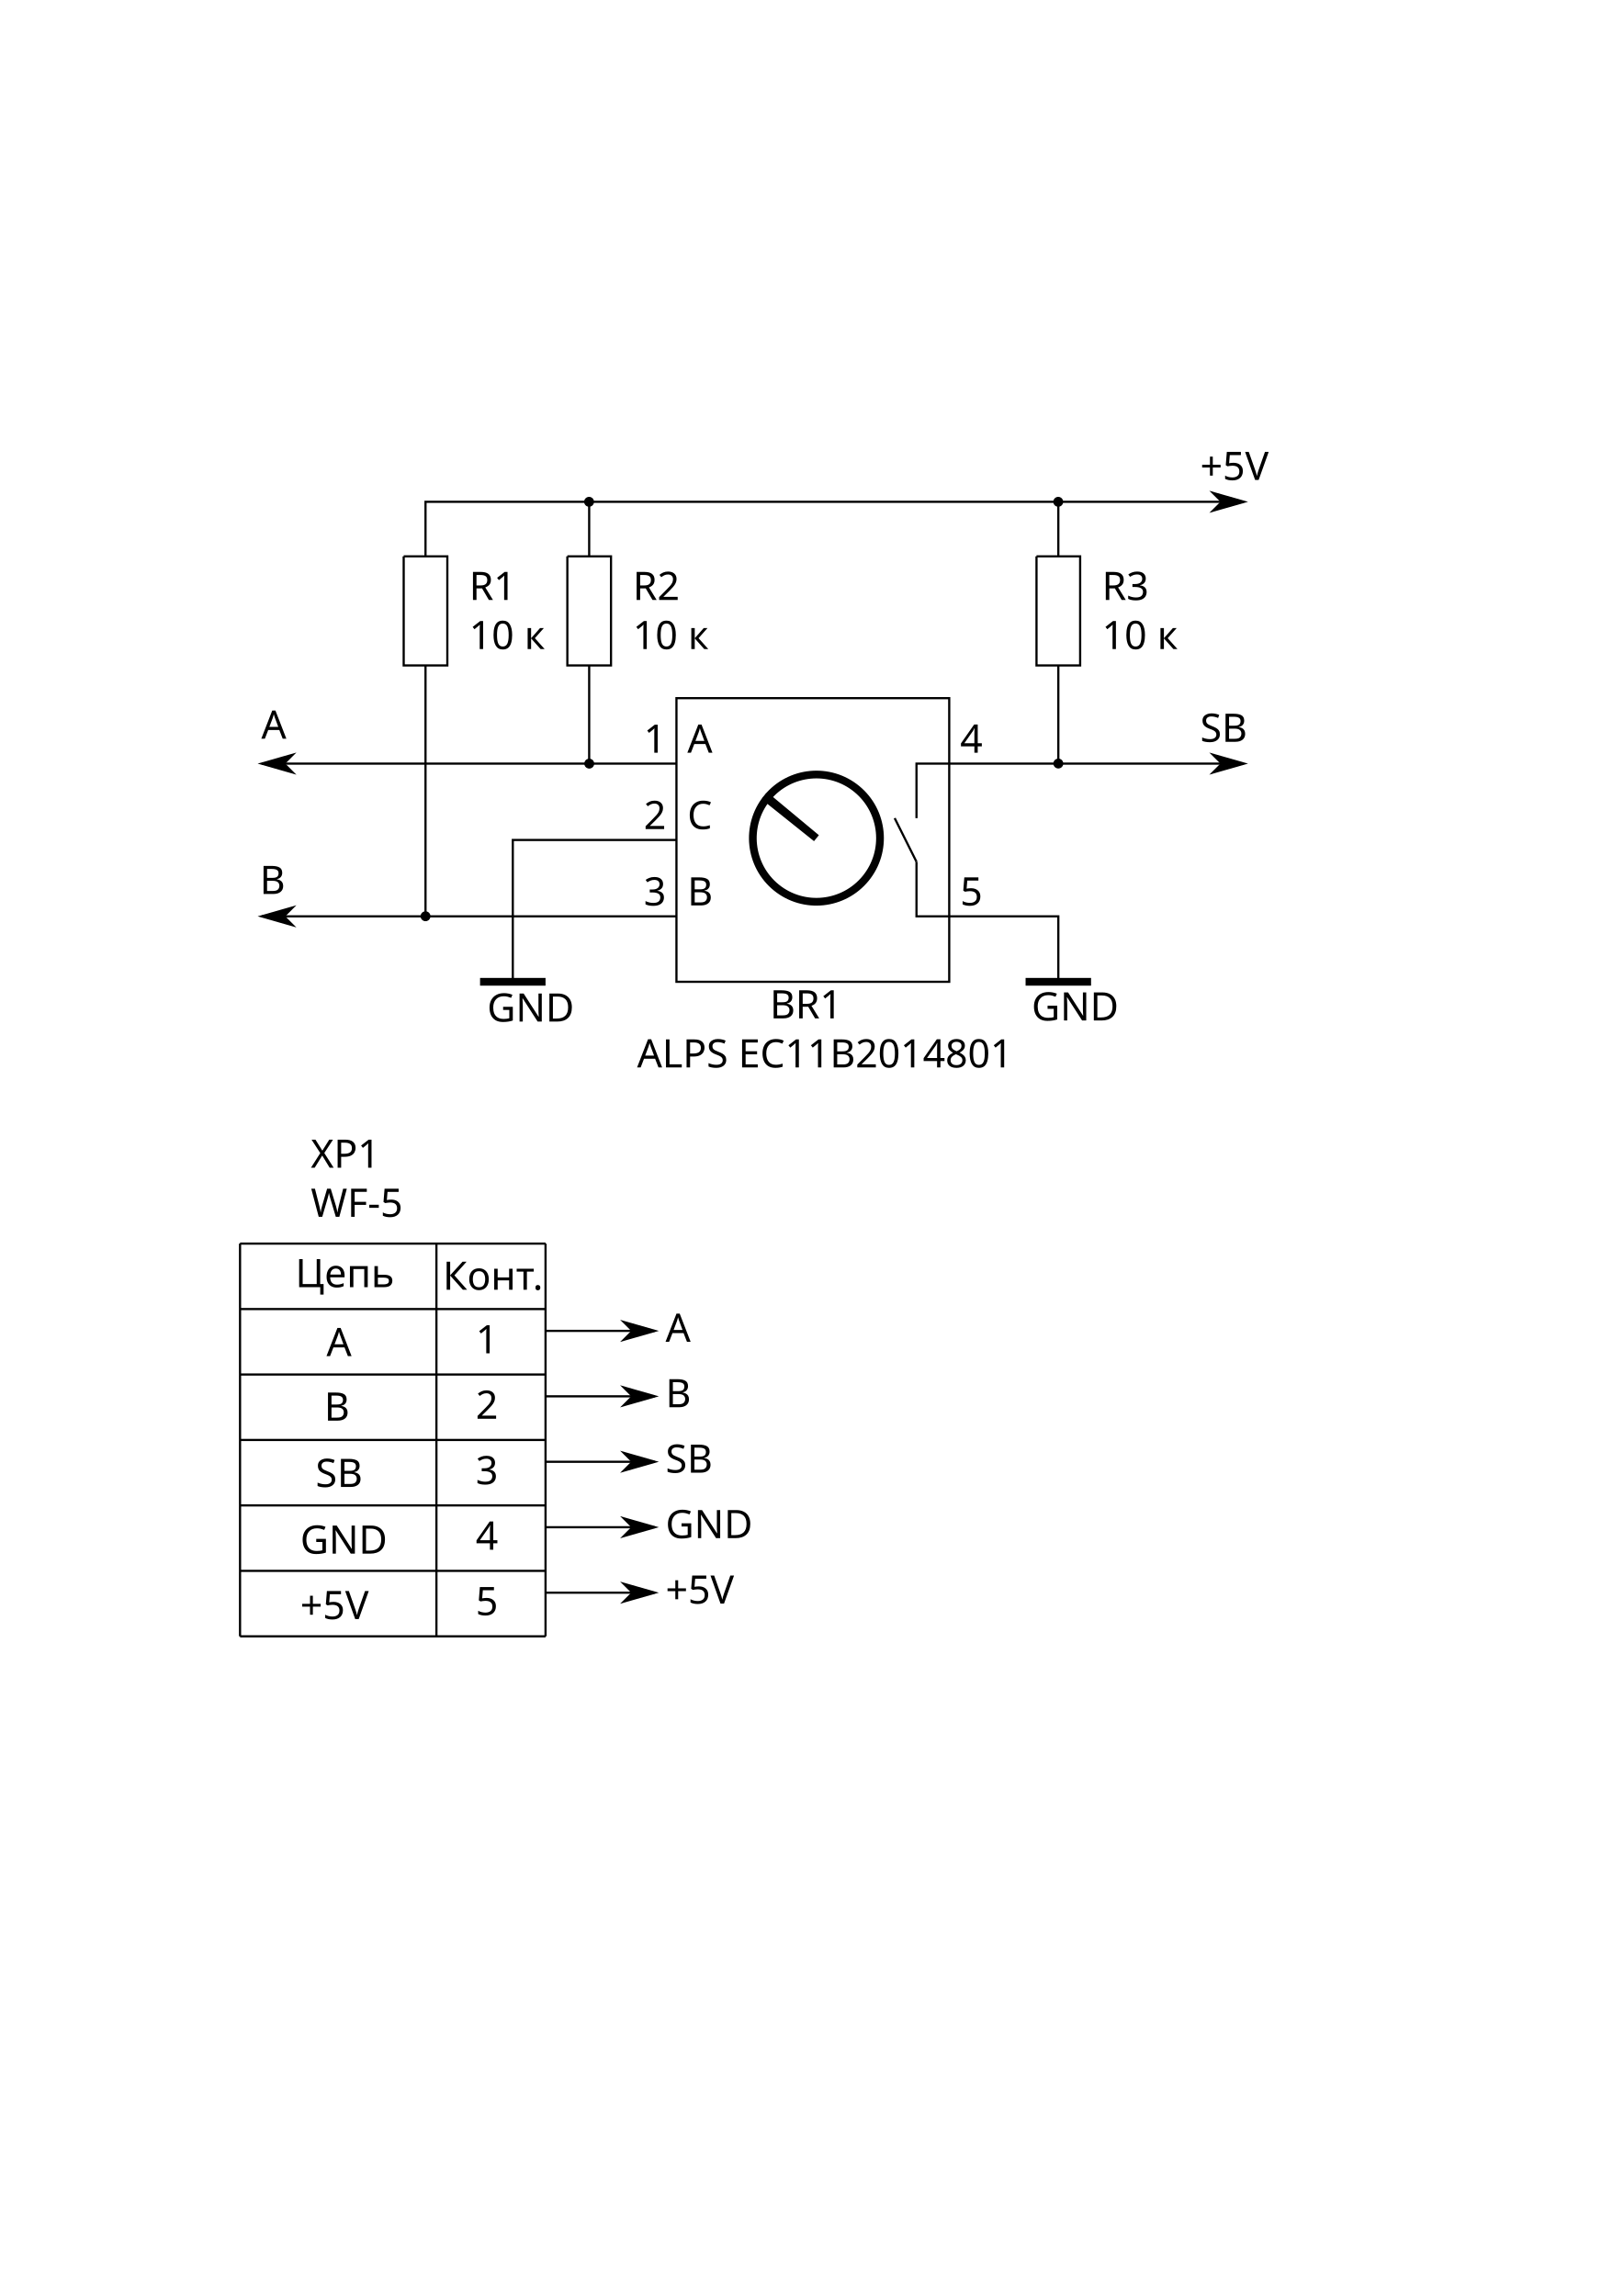
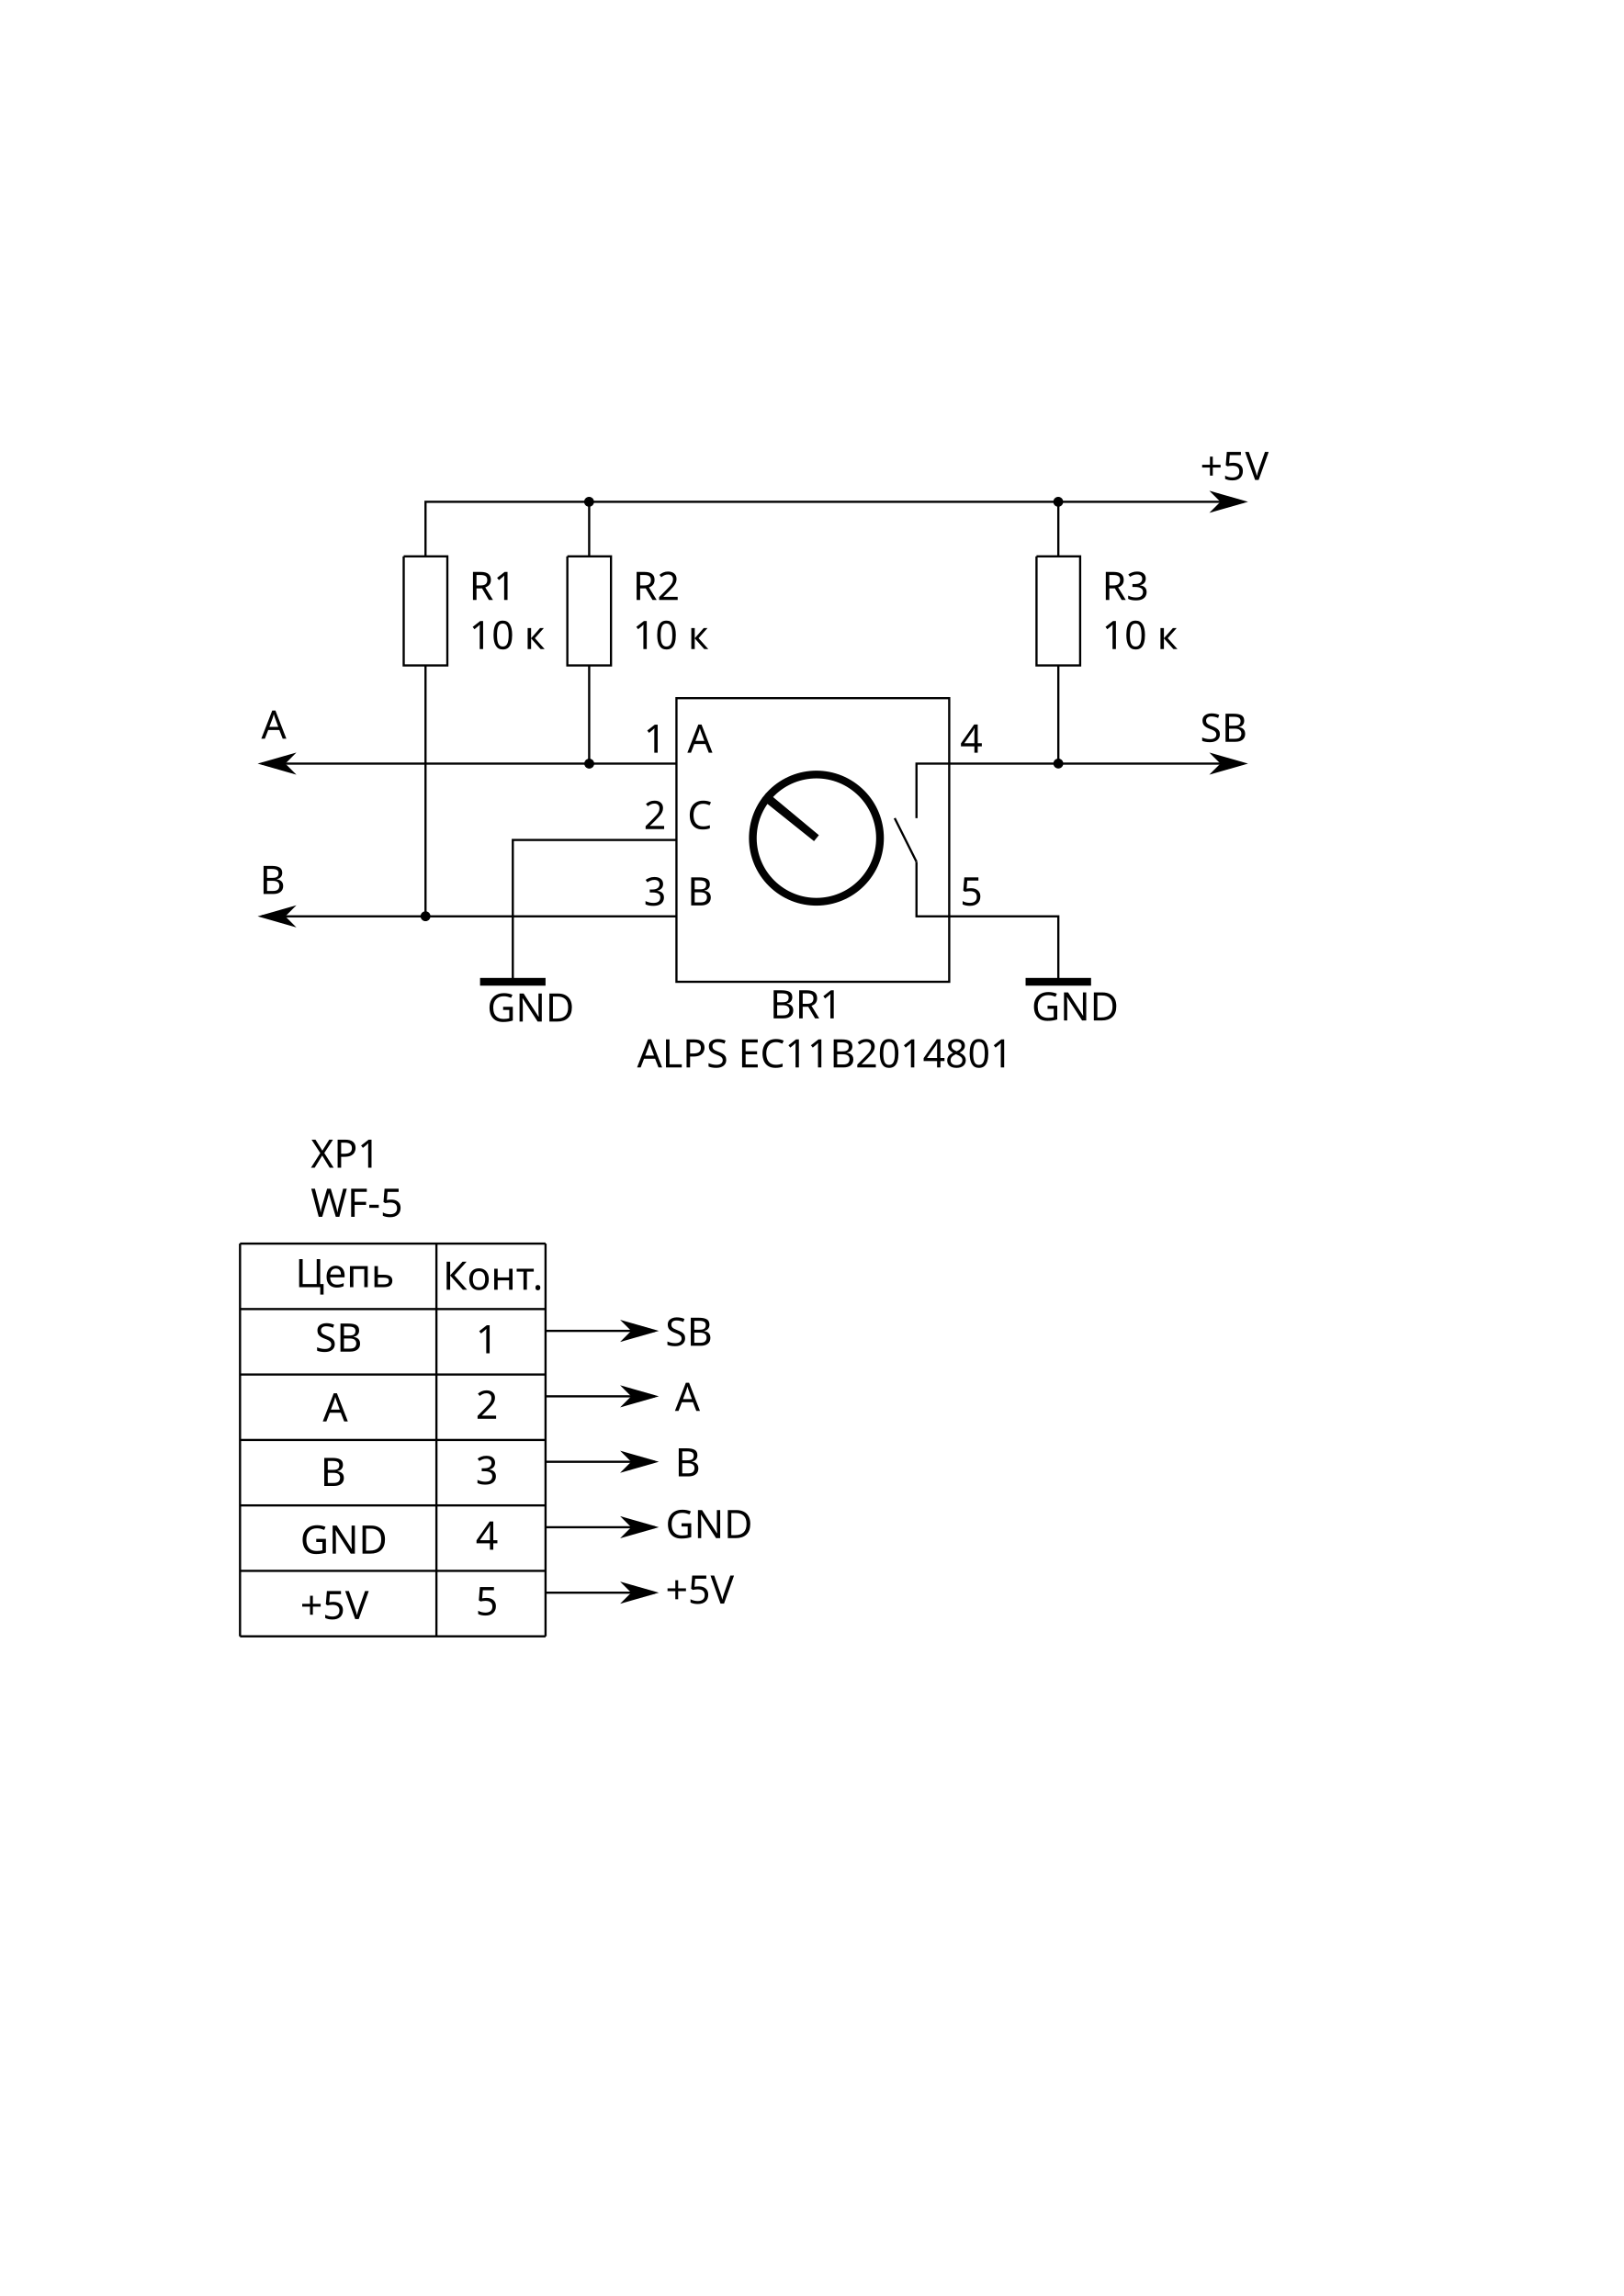
<svg xmlns="http://www.w3.org/2000/svg" width="744.094" height="1052.362" id="svg2" version="1.1">
  <defs id="defs4">
    <linearGradient id="linearGradient7959">
      <stop style="stop-color:#000000;stop-opacity:1;" offset="0" id="stop7961" />
    </linearGradient>
    <marker orient="auto" refY="0.0" refX="0.0" id="DotM" style="overflow:visible">
      <path id="path3910" d="M -2.5,-1.0 C -2.5,1.76 -4.74,4.0 -7.5,4.0 C -10.26,4.0 -12.5,1.76 -12.5,-1.0 C -12.5,-3.76 -10.26,-6.0 -7.5,-6.0 C -4.74,-6.0 -2.5,-3.76 -2.5,-1.0 z " style="fill-rule:evenodd;stroke:#000000;stroke-width:1.0pt" transform="scale(0.4) translate(7.4, 1)" />
    </marker>
    <marker orient="auto" refY="0.0" refX="0.0" id="Arrow1Lend" style="overflow:visible;">
      <path id="path3849" d="M 0.0,0.0 L 5.0,-5.0 L -12.5,0.0 L 5.0,5.0 L 0.0,0.0 z " style="fill-rule:evenodd;stroke:#000000;stroke-width:1.0pt;" transform="scale(0.8) rotate(180) translate(12.5,0)" />
    </marker>
    <marker orient="auto" refY="0.0" refX="0.0" id="Arrow1Lstart" style="overflow:visible">
      <path id="path3846" d="M 0.0,0.0 L 5.0,-5.0 L -12.5,0.0 L 5.0,5.0 L 0.0,0.0 z " style="fill-rule:evenodd;stroke:#000000;stroke-width:1.0pt" transform="scale(0.8) translate(12.5,0)" />
    </marker>
    <marker orient="auto" refY="0" refX="0" id="Arrow1Lend-8" style="overflow:visible">
      <path id="path3849-3" d="M 0,0 5,-5 -12.5,0 5,5 0,0 z" style="fill-rule:evenodd;stroke:#000000;stroke-width:1pt" transform="matrix(-0.8,0,0,-0.8,-10,0)" />
    </marker>
    <marker orient="auto" refY="0" refX="0" id="Arrow1Lend-9" style="overflow:visible">
      <path id="path3849-0" d="M 0,0 5,-5 -12.5,0 5,5 0,0 z" style="fill-rule:evenodd;stroke:#000000;stroke-width:1pt" transform="matrix(-0.8,0,0,-0.8,-10,0)" />
    </marker>
    <marker orient="auto" refY="0" refX="0" id="Arrow1Lend-4" style="overflow:visible">
      <path id="path3849-1" d="M 0,0 5,-5 -12.5,0 5,5 0,0 z" style="fill-rule:evenodd;stroke:#000000;stroke-width:1pt" transform="matrix(-0.8,0,0,-0.8,-10,0)" />
    </marker>
    <marker orient="auto" refY="0" refX="0" id="Arrow1Lend-45" style="overflow:visible">
      <path id="path3849-5" d="M 0,0 5,-5 -12.5,0 5,5 0,0 z" style="fill-rule:evenodd;stroke:#000000;stroke-width:1pt" transform="matrix(-0.8,0,0,-0.8,-10,0)" />
    </marker>
    <marker orient="auto" refY="0" refX="0" id="Arrow1Lend-0" style="overflow:visible">
      <path id="path3849-11" d="M 0,0 5,-5 -12.5,0 5,5 0,0 z" style="fill-rule:evenodd;stroke:#000000;stroke-width:1pt" transform="matrix(-0.8,0,0,-0.8,-10,0)" />
    </marker>
    <marker orient="auto" refY="0" refX="0" id="Arrow1Lend-1" style="overflow:visible">
      <path id="path3849-55" d="M 0,0 5,-5 -12.5,0 5,5 0,0 z" style="fill-rule:evenodd;stroke:#000000;stroke-width:1pt" transform="matrix(-0.8,0,0,-0.8,-10,0)" />
    </marker>
    <marker orient="auto" refY="0" refX="0" id="Arrow1Lstart-2" style="overflow:visible">
      <path id="path3846-3" d="M 0,0 5,-5 -12.5,0 5,5 Z" style="fill-rule:evenodd;stroke:#000000;stroke-width:1pt" transform="matrix(0.8,0,0,0.8,10,0)" />
    </marker>
  </defs>
  <g id="layer1" transform="translate(0,-2.5390623e-6)">
    <path style="fill:none;stroke:#000000;stroke-width:1px;stroke-linecap:butt;stroke-linejoin:miter;stroke-opacity:1" d="m 185,255 h 20 v 50 h -20 v -50" id="path3014" />
    <text xml:space="preserve" style="font-style:normal;font-variant:normal;font-weight:normal;font-stretch:normal;line-height:0%;font-family:'GOST type A';-inkscape-font-specification:'GOST type A';letter-spacing:0px;word-spacing:0px;fill:#000000;fill-opacity:1;stroke:none" x="215" y="275" id="text3016">
      <tspan id="tspan3018" x="215" y="275" style="font-size:18px;line-height:1.25">R1</tspan>
      <tspan x="215" y="297.5" style="font-size:18px;line-height:1.25" id="tspan3020">10 к</tspan>
    </text>
    <path style="fill:none;stroke:#000000;stroke-width:1px;stroke-linecap:butt;stroke-linejoin:miter;stroke-opacity:1" d="m 260,255 h 20 v 50 h -20 v -50" id="path3014-0" />
    <text xml:space="preserve" style="font-style:normal;font-variant:normal;font-weight:normal;font-stretch:normal;line-height:0%;font-family:'GOST type A';-inkscape-font-specification:'GOST type A';letter-spacing:0px;word-spacing:0px;fill:#000000;fill-opacity:1;stroke:none" x="290" y="275" id="text3016-8">
      <tspan id="tspan3018-7" x="290" y="275" style="font-size:18px;line-height:1.25">R2</tspan>
      <tspan x="290" y="297.5" style="font-size:18px;line-height:1.25" id="tspan3020-8">10 к</tspan>
    </text>
    <path style="fill:none;stroke:#000000;stroke-width:1px;stroke-linecap:butt;stroke-linejoin:miter;stroke-opacity:1" d="m 475,255 h 20 v 50 h -20 v -50" id="path3014-5" />
    <text xml:space="preserve" style="font-style:normal;font-variant:normal;font-weight:normal;font-stretch:normal;line-height:0%;font-family:'GOST type A';-inkscape-font-specification:'GOST type A';letter-spacing:0px;word-spacing:0px;fill:#000000;fill-opacity:1;stroke:none" x="505" y="275" id="text3016-2">
      <tspan id="tspan3018-73" x="505" y="275" style="font-size:18px;line-height:1.25">R3</tspan>
      <tspan x="505" y="297.5" style="font-size:18px;line-height:1.25" id="tspan3020-1">10 к</tspan>
    </text>
    <path style="fill:none;stroke:#000000;stroke-width:1px;stroke-linecap:butt;stroke-linejoin:miter;stroke-opacity:1" d="m 195,255 v -25 h 75 v 25" id="path3062" />
    <path style="fill:none;stroke:#000000;stroke-width:1px;stroke-linecap:butt;stroke-linejoin:miter;stroke-opacity:1" d="m 270,305 v 45 h 40" id="path3064" />
    <path style="fill:none;stroke:#000000;stroke-width:1px;stroke-linecap:butt;stroke-linejoin:miter;stroke-opacity:1" d="m 310,385 h -75 v 65" id="path3066" />
    <path style="fill:none;stroke:#000000;stroke-width:1px;stroke-linecap:butt;stroke-linejoin:miter;stroke-opacity:1;marker-start:none;marker-end:url(#Arrow1Lend)" d="M 310,420 H 120" id="path3068" />
    <path style="fill:none;stroke:#000000;stroke-width:3.543;stroke-linecap:butt;stroke-linejoin:miter;stroke-miterlimit:4;stroke-dasharray:none;stroke-opacity:1" d="m 220,450 h 30" id="path3840" />
    <path style="fill:none;stroke:#000000;stroke-width:1px;stroke-linecap:butt;stroke-linejoin:miter;stroke-opacity:1;marker-end:url(#DotM)" d="M 195,305 V 420" id="path4654" />
    <path style="fill:none;stroke:#000000;stroke-width:1px;stroke-linecap:butt;stroke-linejoin:miter;stroke-opacity:1;marker-start:url(#DotM);marker-end:url(#Arrow1Lend)" d="M 270,350 H 120" id="path4844" />
    <text xml:space="preserve" style="font-style:normal;font-variant:normal;font-weight:normal;font-stretch:normal;line-height:0%;font-family:'GOST type A';-inkscape-font-specification:'GOST type A';letter-spacing:0px;word-spacing:0px;fill:#000000;fill-opacity:1;stroke:none" x="295" y="345" id="text3016-8-5">
      <tspan x="295" y="345" style="font-size:18px;line-height:1.25" id="tspan3020-8-1">1</tspan>
    </text>
    <text xml:space="preserve" style="font-style:normal;font-variant:normal;font-weight:normal;font-stretch:normal;line-height:0%;font-family:'GOST type A';-inkscape-font-specification:'GOST type A';letter-spacing:0px;word-spacing:0px;fill:#000000;fill-opacity:1;stroke:none" x="295" y="380" id="text3016-8-5-2">
      <tspan x="295" y="380" style="font-size:18px;line-height:1.25" id="tspan3020-8-1-9">2</tspan>
    </text>
    <text xml:space="preserve" style="font-style:normal;font-variant:normal;font-weight:normal;font-stretch:normal;line-height:0%;font-family:'GOST type A';-inkscape-font-specification:'GOST type A';letter-spacing:0px;word-spacing:0px;fill:#000000;fill-opacity:1;stroke:none" x="295" y="415" id="text3016-8-5-3">
      <tspan x="295" y="415" style="font-size:18px;line-height:1.25" id="tspan3020-8-1-7">3</tspan>
    </text>
    <path style="fill:none;stroke:#000000;stroke-width:1px;stroke-linecap:butt;stroke-linejoin:miter;stroke-opacity:1" d="m 310,450 v -130 h 125 v 130 z" id="path5462" />
    <path style="fill:none;stroke:#000000;stroke-width:1px;stroke-linecap:butt;stroke-linejoin:miter;stroke-opacity:1;marker-start:url(#DotM)" d="m 270,230 h 215 v 25" id="path5464" />
    <path style="fill:none;stroke:#000000;stroke-width:1px;stroke-linecap:butt;stroke-linejoin:miter;stroke-opacity:1;marker-start:none;marker-end:url(#Arrow1Lend)" d="M 435,350 H 570" id="path5652" />
    <path style="fill:none;stroke:#000000;stroke-width:1px;stroke-linecap:butt;stroke-linejoin:miter;stroke-opacity:1;marker-end:url(#DotM)" d="m 485,305 v 45" id="path6212" />
    <text xml:space="preserve" style="font-style:normal;font-variant:normal;font-weight:normal;font-stretch:normal;line-height:0%;font-family:'GOST type A';-inkscape-font-specification:'GOST type A';letter-spacing:0px;word-spacing:0px;fill:#000000;fill-opacity:1;stroke:none" x="440" y="345" id="text3016-8-5-9">
      <tspan x="440" y="345" style="font-size:18px;line-height:1.25" id="tspan3020-8-1-4">4</tspan>
    </text>
    <path style="fill:none;stroke:#000000;stroke-width:1px;stroke-linecap:butt;stroke-linejoin:miter;stroke-opacity:1" d="m 435,420 h 50 v 30" id="path6445" />
    <path style="fill:none;stroke:#000000;stroke-width:3.543;stroke-linecap:butt;stroke-linejoin:miter;stroke-miterlimit:4;stroke-dasharray:none;stroke-opacity:1" d="m 470,450 h 30" id="path6447" />
    <text xml:space="preserve" style="font-style:normal;font-variant:normal;font-weight:normal;font-stretch:normal;line-height:0%;font-family:'GOST type A';-inkscape-font-specification:'GOST type A';letter-spacing:0px;word-spacing:0px;fill:#000000;fill-opacity:1;stroke:none" x="472.741" y="467.729" id="text3016-8-3">
      <tspan x="472.741" y="467.729" style="font-size:18px;line-height:1.25" id="tspan3020-8-3">GND</tspan>
    </text>
    <text xml:space="preserve" style="font-style:normal;font-variant:normal;font-weight:normal;font-stretch:normal;line-height:0%;font-family:'GOST type A';-inkscape-font-specification:'GOST type A';letter-spacing:0px;word-spacing:0px;fill:#000000;fill-opacity:1;stroke:none" x="223.24" y="468.24" id="text3016-8-3-1">
      <tspan x="223.24" y="468.24" style="font-size:18px;line-height:1.25" id="tspan3020-8-3-8">GND</tspan>
    </text>
    <text xml:space="preserve" style="font-style:normal;font-variant:normal;font-weight:normal;font-stretch:normal;line-height:0%;font-family:'GOST type A';-inkscape-font-specification:'GOST type A';letter-spacing:0px;word-spacing:0px;fill:#000000;fill-opacity:1;stroke:none" x="440" y="415" id="text3016-8-5-9-8">
      <tspan x="440" y="415" style="font-size:18px;line-height:1.25" id="tspan3020-8-1-4-1">5</tspan>
    </text>
    <path style="opacity:0.99;fill:none;stroke:#000000;stroke-width:3.543;stroke-miterlimit:4;stroke-dasharray:none;stroke-dashoffset:0;stroke-opacity:1" id="path6523" d="m 351.735,365.514 a 29.14,29.158 0 0 1 40.93,-3.864 29.14,29.158 0 0 1 4.057,40.936 29.14,29.158 0 0 1 -40.891,4.256 29.14,29.158 0 0 1 -4.45,-40.895 l 22.758,18.211 z" />
    <text xml:space="preserve" style="font-style:normal;font-variant:normal;font-weight:normal;font-stretch:normal;line-height:0%;font-family:'GOST type A';-inkscape-font-specification:'GOST type A';letter-spacing:0px;word-spacing:0px;fill:#000000;fill-opacity:1;stroke:none" x="119.742" y="338.587" id="text3016-8-3-1-9">
      <tspan x="119.742" y="338.587" style="font-size:18px;line-height:1.25" id="tspan3020-8-3-8-1">A</tspan>
    </text>
    <text xml:space="preserve" style="font-style:normal;font-variant:normal;font-weight:normal;font-stretch:normal;line-height:0%;font-family:'GOST type A';-inkscape-font-specification:'GOST type A';letter-spacing:0px;word-spacing:0px;fill:#000000;fill-opacity:1;stroke:none" x="119.032" y="409.748" id="text3016-8-3-1-9-5">
      <tspan x="119.032" y="409.748" style="font-size:18px;line-height:1.25" id="tspan3020-8-3-8-1-7">B</tspan>
    </text>
    <text xml:space="preserve" style="font-style:normal;font-variant:normal;font-weight:normal;font-stretch:normal;line-height:0%;font-family:'GOST type A';-inkscape-font-specification:'GOST type A';letter-spacing:0px;word-spacing:0px;fill:#000000;fill-opacity:1;stroke:none" x="550" y="340" id="text3016-8-3-1-9-0">
      <tspan x="550" y="340" style="font-size:18px;line-height:1.25" id="tspan3020-8-3-8-1-4">SB</tspan>
    </text>
    <text xml:space="preserve" style="font-style:normal;font-variant:normal;font-weight:normal;font-stretch:normal;line-height:0%;font-family:'GOST type A';-inkscape-font-specification:'GOST type A';letter-spacing:0px;word-spacing:0px;fill:#000000;fill-opacity:1;stroke:none" x="315" y="345" id="text3016-8-5-6">
      <tspan x="315" y="345" style="font-size:18px;line-height:1.25" id="tspan3020-8-1-46">A</tspan>
    </text>
    <text xml:space="preserve" style="font-style:normal;font-variant:normal;font-weight:normal;font-stretch:normal;line-height:0%;font-family:'GOST type A';-inkscape-font-specification:'GOST type A';letter-spacing:0px;word-spacing:0px;fill:#000000;fill-opacity:1;stroke:none" x="315" y="380" id="text3016-8-5-6-0">
      <tspan x="315" y="380" style="font-size:18px;line-height:1.25" id="tspan3020-8-1-46-6">C</tspan>
    </text>
    <text xml:space="preserve" style="font-style:normal;font-variant:normal;font-weight:normal;font-stretch:normal;line-height:0%;font-family:'GOST type A';-inkscape-font-specification:'GOST type A';letter-spacing:0px;word-spacing:0px;fill:#000000;fill-opacity:1;stroke:none" x="315" y="415" id="text3016-8-5-6-8">
      <tspan x="315" y="415" style="font-size:18px;line-height:1.25" id="tspan3020-8-1-46-1">B</tspan>
    </text>
    <path style="fill:none;stroke:#000000;stroke-width:1px;stroke-linecap:butt;stroke-linejoin:miter;stroke-opacity:1" d="m 435,420 h -15 v -25" id="path8077" />
    <path style="fill:none;stroke:#000000;stroke-width:1px;stroke-linecap:butt;stroke-linejoin:miter;stroke-opacity:1" d="m 420,395 -10,-20" id="path8079" />
    <path style="fill:none;stroke:#000000;stroke-width:1px;stroke-linecap:butt;stroke-linejoin:miter;stroke-opacity:1" d="m 420,375 v -25 h 15" id="path8081" />
    <path style="fill:none;stroke:#000000;stroke-width:1px;stroke-linecap:butt;stroke-linejoin:miter;stroke-opacity:1;marker-start:url(#Arrow1Lstart);marker-end:none" d="M 300,610 H 250" id="path3068-5" />
    <path style="fill:none;stroke:#000000;stroke-width:1px;stroke-linecap:butt;stroke-linejoin:miter;stroke-opacity:1;marker-start:url(#Arrow1Lstart);marker-end:none" d="M 300,640 H 250" id="path3068-5-9" />
    <path style="fill:none;stroke:#000000;stroke-width:1px;stroke-linecap:butt;stroke-linejoin:miter;stroke-opacity:1;marker-start:url(#Arrow1Lstart);marker-end:none" d="M 300,670 H 250" id="path3068-5-9-1" />
    <path style="fill:none;stroke:#000000;stroke-width:1px;stroke-linecap:butt;stroke-linejoin:miter;stroke-opacity:1;marker-start:url(#Arrow1Lstart);marker-end:none" d="M 300,700 H 250" id="path3068-5-9-0" />
    <path style="fill:none;stroke:#000000;stroke-width:1px;stroke-linecap:butt;stroke-linejoin:miter;stroke-opacity:1;marker-start:url(#Arrow1Lstart-2);marker-end:none" d="M 300,730 H 250" id="path3068-5-9-0-7" />
    <path style="fill:none;stroke:#000000;stroke-width:0.999;stroke-linecap:butt;stroke-linejoin:miter;stroke-miterlimit:4;stroke-dasharray:none;stroke-opacity:1;marker-start:url(#DotM);marker-end:url(#Arrow1Lend-1)" d="m 485,230 h 85" id="path8207" />
    <text xml:space="preserve" style="font-style:normal;font-variant:normal;font-weight:normal;font-stretch:normal;line-height:0%;font-family:'GOST type A';-inkscape-font-specification:'GOST type A';letter-spacing:0px;word-spacing:0px;fill:#000000;fill-opacity:1;stroke:none" x="550" y="220" id="text3016-8-3-1-9-0-5">
      <tspan x="550" y="220" style="font-size:18px;line-height:1.25" id="tspan3020-8-3-8-1-4-9">+5V</tspan>
    </text>
    <text xml:space="preserve" style="font-style:normal;font-variant:normal;font-weight:normal;font-stretch:normal;line-height:0%;font-family:'GOST type A';-inkscape-font-specification:'GOST type A';letter-spacing:0px;word-spacing:0px;fill:#000000;fill-opacity:1;stroke:none" x="142.431" y="535.216" id="text3016-8-3-1-9-5-4">
      <tspan x="142.431" y="535.216" style="font-size:18px;line-height:1.25" id="tspan3020-8-3-8-1-7-2">XP1</tspan>
      <tspan x="142.431" y="557.716" style="font-size:18px;line-height:1.25" id="tspan9841">WF-5</tspan>
    </text>
    <text xml:space="preserve" style="font-style:normal;font-variant:normal;font-weight:normal;font-stretch:normal;line-height:0%;font-family:'GOST type A';-inkscape-font-specification:'GOST type A';letter-spacing:0px;word-spacing:0px;fill:#000000;fill-opacity:1;stroke:none" x="305" y="705" id="text3016-8-3-1-7">
      <tspan x="305" y="705" style="font-size:18px;line-height:1.25" id="tspan3020-8-3-8-4">GND</tspan>
    </text>
    <text xml:space="preserve" style="font-style:normal;font-variant:normal;font-weight:normal;font-stretch:normal;line-height:0%;font-family:'GOST type A';-inkscape-font-specification:'GOST type A';letter-spacing:0px;word-spacing:0px;fill:#000000;fill-opacity:1;stroke:none" x="305" y="735" id="text3016-8-3-1-9-0-5-1">
      <tspan x="305" y="735" style="font-size:18px;line-height:1.25" id="tspan3020-8-3-8-1-4-9-8">+5V</tspan>
    </text>
-     <text xml:space="preserve" style="font-style:normal;font-variant:normal;font-weight:normal;font-stretch:normal;line-height:0%;font-family:'GOST type A';-inkscape-font-specification:'GOST type A';letter-spacing:0px;word-spacing:0px;fill:#000000;fill-opacity:1;stroke:none" x="305" y="615" id="text3016-8-3-1-9-5-5">
-       <tspan x="305" y="615" style="font-size:18px;line-height:1.25" id="tspan3020-8-3-8-1-7-28">A</tspan>
+     <text xml:space="preserve" style="font-style:normal;font-variant:normal;font-weight:normal;font-stretch:normal;line-height:0%;font-family:'GOST type A';-inkscape-font-specification:'GOST type A';letter-spacing:0px;word-spacing:0px;fill:#000000;fill-opacity:1;stroke:none" x="309.296" y="646.693" id="text3016-8-3-1-9-5-5">
+       <tspan x="309.296" y="646.693" style="font-size:18px;line-height:1.25" id="tspan3020-8-3-8-1-7-28">A</tspan>
    </text>
    <text xml:space="preserve" style="font-style:normal;font-variant:normal;font-weight:normal;font-stretch:normal;line-height:0%;font-family:'GOST type A';-inkscape-font-specification:'GOST type A';letter-spacing:0px;word-spacing:0px;fill:#000000;fill-opacity:1;stroke:none" x="135.345" y="589.964" id="text3016-8-3-1-9-5-5-7">
      <tspan x="135.345" y="589.964" style="font-size:18px;line-height:1.25" id="tspan3020-8-3-8-1-7-28-5">Цепь</tspan>
    </text>
    <text xml:space="preserve" style="font-style:normal;font-variant:normal;font-weight:normal;font-stretch:normal;line-height:0%;font-family:'GOST type A';-inkscape-font-specification:'GOST type A';letter-spacing:0px;word-spacing:0px;fill:#000000;fill-opacity:1;stroke:none" x="202.938" y="591.151" id="text3016-8-3-1-9-5-5-3-3">
      <tspan x="202.938" y="591.151" style="font-size:18px;line-height:1.25" id="tspan3020-8-3-8-1-7-28-6-5">Конт.</tspan>
    </text>
-     <text xml:space="preserve" style="font-style:normal;font-variant:normal;font-weight:normal;font-stretch:normal;line-height:0%;font-family:'GOST type A';-inkscape-font-specification:'GOST type A';letter-spacing:0px;word-spacing:0px;fill:#000000;fill-opacity:1;stroke:none" x="305" y="645" id="text3016-8-3-1-9-5-7">
-       <tspan x="305" y="645" style="font-size:18px;line-height:1.25" id="tspan3020-8-3-8-1-7-4">B</tspan>
+     <text xml:space="preserve" style="font-style:normal;font-variant:normal;font-weight:normal;font-stretch:normal;line-height:0%;font-family:'GOST type A';-inkscape-font-specification:'GOST type A';letter-spacing:0px;word-spacing:0px;fill:#000000;fill-opacity:1;stroke:none" x="309.296" y="676.693" id="text3016-8-3-1-9-5-7">
+       <tspan x="309.296" y="676.693" style="font-size:18px;line-height:1.25" id="tspan3020-8-3-8-1-7-4">B</tspan>
    </text>
-     <text xml:space="preserve" style="font-style:normal;font-variant:normal;font-weight:normal;font-stretch:normal;line-height:0%;font-family:'GOST type A';-inkscape-font-specification:'GOST type A';letter-spacing:0px;word-spacing:0px;fill:#000000;fill-opacity:1;stroke:none" x="305" y="675" id="text3016-8-3-1-9-5-9">
-       <tspan x="305" y="675" style="font-size:18px;line-height:1.25" id="tspan3020-8-3-8-1-7-8">SB</tspan>
+     <text xml:space="preserve" style="font-style:normal;font-variant:normal;font-weight:normal;font-stretch:normal;line-height:0%;font-family:'GOST type A';-inkscape-font-specification:'GOST type A';letter-spacing:0px;word-spacing:0px;fill:#000000;fill-opacity:1;stroke:none" x="304.933" y="616.836" id="text3016-8-3-1-9-5-9">
+       <tspan x="304.933" y="616.836" style="font-size:18px;line-height:1.25" id="tspan3020-8-3-8-1-7-8">SB</tspan>
    </text>
    <text xml:space="preserve" style="font-style:normal;font-variant:normal;font-weight:normal;font-stretch:normal;line-height:0%;font-family:'GOST type A';-inkscape-font-specification:'GOST type A';letter-spacing:0px;word-spacing:0px;fill:#000000;fill-opacity:1;stroke:none" x="137.594" y="712.105" id="text3016-8-3-1-7-0">
      <tspan x="137.594" y="712.105" style="font-size:18px;line-height:1.25" id="tspan3020-8-3-8-4-6">GND</tspan>
    </text>
    <text xml:space="preserve" style="font-style:normal;font-variant:normal;font-weight:normal;font-stretch:normal;line-height:0%;font-family:'GOST type A';-inkscape-font-specification:'GOST type A';letter-spacing:0px;word-spacing:0px;fill:#000000;fill-opacity:1;stroke:none" x="137.594" y="742.105" id="text3016-8-3-1-9-0-5-1-2">
      <tspan x="137.594" y="742.105" style="font-size:18px;line-height:1.25" id="tspan3020-8-3-8-1-4-9-8-6">+5V</tspan>
    </text>
-     <text xml:space="preserve" style="font-style:normal;font-variant:normal;font-weight:normal;font-stretch:normal;line-height:0%;font-family:'GOST type A';-inkscape-font-specification:'GOST type A';letter-spacing:0px;word-spacing:0px;fill:#000000;fill-opacity:1;stroke:none" x="149.618" y="621.565" id="text3016-8-3-1-9-5-5-1">
-       <tspan x="149.618" y="621.565" style="font-size:18px;line-height:1.25" id="tspan3020-8-3-8-1-7-28-8">A</tspan>
+     <text xml:space="preserve" style="font-style:normal;font-variant:normal;font-weight:normal;font-stretch:normal;line-height:0%;font-family:'GOST type A';-inkscape-font-specification:'GOST type A';letter-spacing:0px;word-spacing:0px;fill:#000000;fill-opacity:1;stroke:none" x="147.921" y="651.515" id="text3016-8-3-1-9-5-5-1">
+       <tspan x="147.921" y="651.515" style="font-size:18px;line-height:1.25" id="tspan3020-8-3-8-1-7-28-8">A</tspan>
    </text>
-     <text xml:space="preserve" style="font-style:normal;font-variant:normal;font-weight:normal;font-stretch:normal;line-height:0%;font-family:'GOST type A';-inkscape-font-specification:'GOST type A';letter-spacing:0px;word-spacing:0px;fill:#000000;fill-opacity:1;stroke:none" x="148.553" y="651.133" id="text3016-8-3-1-9-5-7-7">
-       <tspan x="148.553" y="651.133" style="font-size:18px;line-height:1.25" id="tspan3020-8-3-8-1-7-4-9">B</tspan>
+     <text xml:space="preserve" style="font-style:normal;font-variant:normal;font-weight:normal;font-stretch:normal;line-height:0%;font-family:'GOST type A';-inkscape-font-specification:'GOST type A';letter-spacing:0px;word-spacing:0px;fill:#000000;fill-opacity:1;stroke:none" x="146.856" y="681.083" id="text3016-8-3-1-9-5-7-7">
+       <tspan x="146.856" y="681.083" style="font-size:18px;line-height:1.25" id="tspan3020-8-3-8-1-7-4-9">B</tspan>
    </text>
-     <text xml:space="preserve" style="font-style:normal;font-variant:normal;font-weight:normal;font-stretch:normal;line-height:0%;font-family:'GOST type A';-inkscape-font-specification:'GOST type A';letter-spacing:0px;word-spacing:0px;fill:#000000;fill-opacity:1;stroke:none" x="144.611" y="681.534" id="text3016-8-3-1-9-5-9-2">
-       <tspan x="144.611" y="681.534" style="font-size:18px;line-height:1.25" id="tspan3020-8-3-8-1-7-8-0">SB</tspan>
+     <text xml:space="preserve" style="font-style:normal;font-variant:normal;font-weight:normal;font-stretch:normal;line-height:0%;font-family:'GOST type A';-inkscape-font-specification:'GOST type A';letter-spacing:0px;word-spacing:0px;fill:#000000;fill-opacity:1;stroke:none" x="144.389" y="619.507" id="text3016-8-3-1-9-5-9-2">
+       <tspan x="144.389" y="619.507" style="font-size:18px;line-height:1.25" id="tspan3020-8-3-8-1-7-8-0">SB</tspan>
    </text>
    <text xml:space="preserve" style="font-style:normal;font-variant:normal;font-weight:normal;font-stretch:normal;line-height:0%;font-family:'GOST type A';-inkscape-font-specification:'GOST type A';letter-spacing:0px;word-spacing:0px;fill:#000000;fill-opacity:1;stroke:none" x="291.954" y="466.763" id="text3016-8-1">
      <tspan id="tspan3018-7-5" x="291.954" y="466.763" style="font-size:18px;line-height:1.25">             BR1</tspan>
      <tspan x="291.954" y="489.263" style="font-size:18px;line-height:1.25" id="tspan3020-8-7">ALPS EC11B2014801</tspan>
    </text>
    <path style="fill:none;stroke:#000000;stroke-width:1px;stroke-linecap:butt;stroke-linejoin:miter;stroke-opacity:1" d="M 250,570 H 110 v 0" id="path12492" />
    <path style="fill:none;stroke:#000000;stroke-width:1px;stroke-linecap:butt;stroke-linejoin:miter;stroke-opacity:1" d="M 110,600 H 250" id="path12874" />
    <path style="fill:none;stroke:#000000;stroke-width:1px;stroke-linecap:butt;stroke-linejoin:miter;stroke-opacity:1" d="M 110,630 H 250" id="path12876" />
    <path style="fill:none;stroke:#000000;stroke-width:1px;stroke-linecap:butt;stroke-linejoin:miter;stroke-opacity:1" d="M 110,660 H 250" id="path12878" />
    <path style="fill:none;stroke:#000000;stroke-width:1px;stroke-linecap:butt;stroke-linejoin:miter;stroke-opacity:1" d="M 110,690 H 250" id="path12880" />
    <path style="fill:none;stroke:#000000;stroke-width:1px;stroke-linecap:butt;stroke-linejoin:miter;stroke-opacity:1" d="M 110,720 H 250" id="path12882" />
    <path style="fill:none;stroke:#000000;stroke-width:1px;stroke-linecap:butt;stroke-linejoin:miter;stroke-opacity:1" d="M 110,750 H 250" id="path12884" />
    <path style="fill:none;stroke:#000000;stroke-width:1px;stroke-linecap:butt;stroke-linejoin:miter;stroke-opacity:1" d="M 110,570 V 750" id="path12886" />
    <path style="fill:none;stroke:#000000;stroke-width:1px;stroke-linecap:butt;stroke-linejoin:miter;stroke-opacity:1" d="M 200,570 V 750" id="path13001" />
    <path style="fill:none;stroke:#000000;stroke-width:1px;stroke-linecap:butt;stroke-linejoin:miter;stroke-opacity:1" d="M 250,570 V 750" id="path13003" />
    <text xml:space="preserve" style="font-style:normal;font-variant:normal;font-weight:normal;font-stretch:normal;line-height:0%;font-family:'GOST type A';-inkscape-font-specification:'GOST type A';letter-spacing:0px;word-spacing:0px;fill:#000000;fill-opacity:1;stroke:none" x="217.993" y="620.29" id="text3016-8-5-3-6-6">
      <tspan x="217.993" y="620.29" style="font-size:18px;line-height:1.25" id="tspan3020-8-1-7-9-2">1</tspan>
    </text>
    <text xml:space="preserve" style="font-style:normal;font-variant:normal;font-weight:normal;font-stretch:normal;line-height:0%;font-family:'GOST type A';-inkscape-font-specification:'GOST type A';letter-spacing:0px;word-spacing:0px;fill:#000000;fill-opacity:1;stroke:none" x="217.993" y="650.29" id="text3016-8-5-3-6-8-9">
      <tspan x="217.993" y="650.29" style="font-size:18px;line-height:1.25" id="tspan3020-8-1-7-9-6-1">2</tspan>
    </text>
    <text xml:space="preserve" style="font-style:normal;font-variant:normal;font-weight:normal;font-stretch:normal;line-height:0%;font-family:'GOST type A';-inkscape-font-specification:'GOST type A';letter-spacing:0px;word-spacing:0px;fill:#000000;fill-opacity:1;stroke:none" x="217.993" y="680.29" id="text3016-8-5-3-6-0-2">
      <tspan x="217.993" y="680.29" style="font-size:18px;line-height:1.25" id="tspan3020-8-1-7-9-69-7">3</tspan>
    </text>
    <text xml:space="preserve" style="font-style:normal;font-variant:normal;font-weight:normal;font-stretch:normal;line-height:0%;font-family:'GOST type A';-inkscape-font-specification:'GOST type A';letter-spacing:0px;word-spacing:0px;fill:#000000;fill-opacity:1;stroke:none" x="217.993" y="710.29" id="text3016-8-5-3-6-3-0">
      <tspan x="217.993" y="710.29" style="font-size:18px;line-height:1.25" id="tspan3020-8-1-7-9-0-9">4</tspan>
    </text>
    <text xml:space="preserve" style="font-style:normal;font-variant:normal;font-weight:normal;font-stretch:normal;line-height:0%;font-family:'GOST type A';-inkscape-font-specification:'GOST type A';letter-spacing:0px;word-spacing:0px;fill:#000000;fill-opacity:1;stroke:none" x="217.993" y="740.29" id="text3016-8-5-3-6-05-3">
      <tspan x="217.993" y="740.29" style="font-size:18px;line-height:1.25" id="tspan3020-8-1-7-9-5-6">5</tspan>
    </text>
  </g>
</svg>
